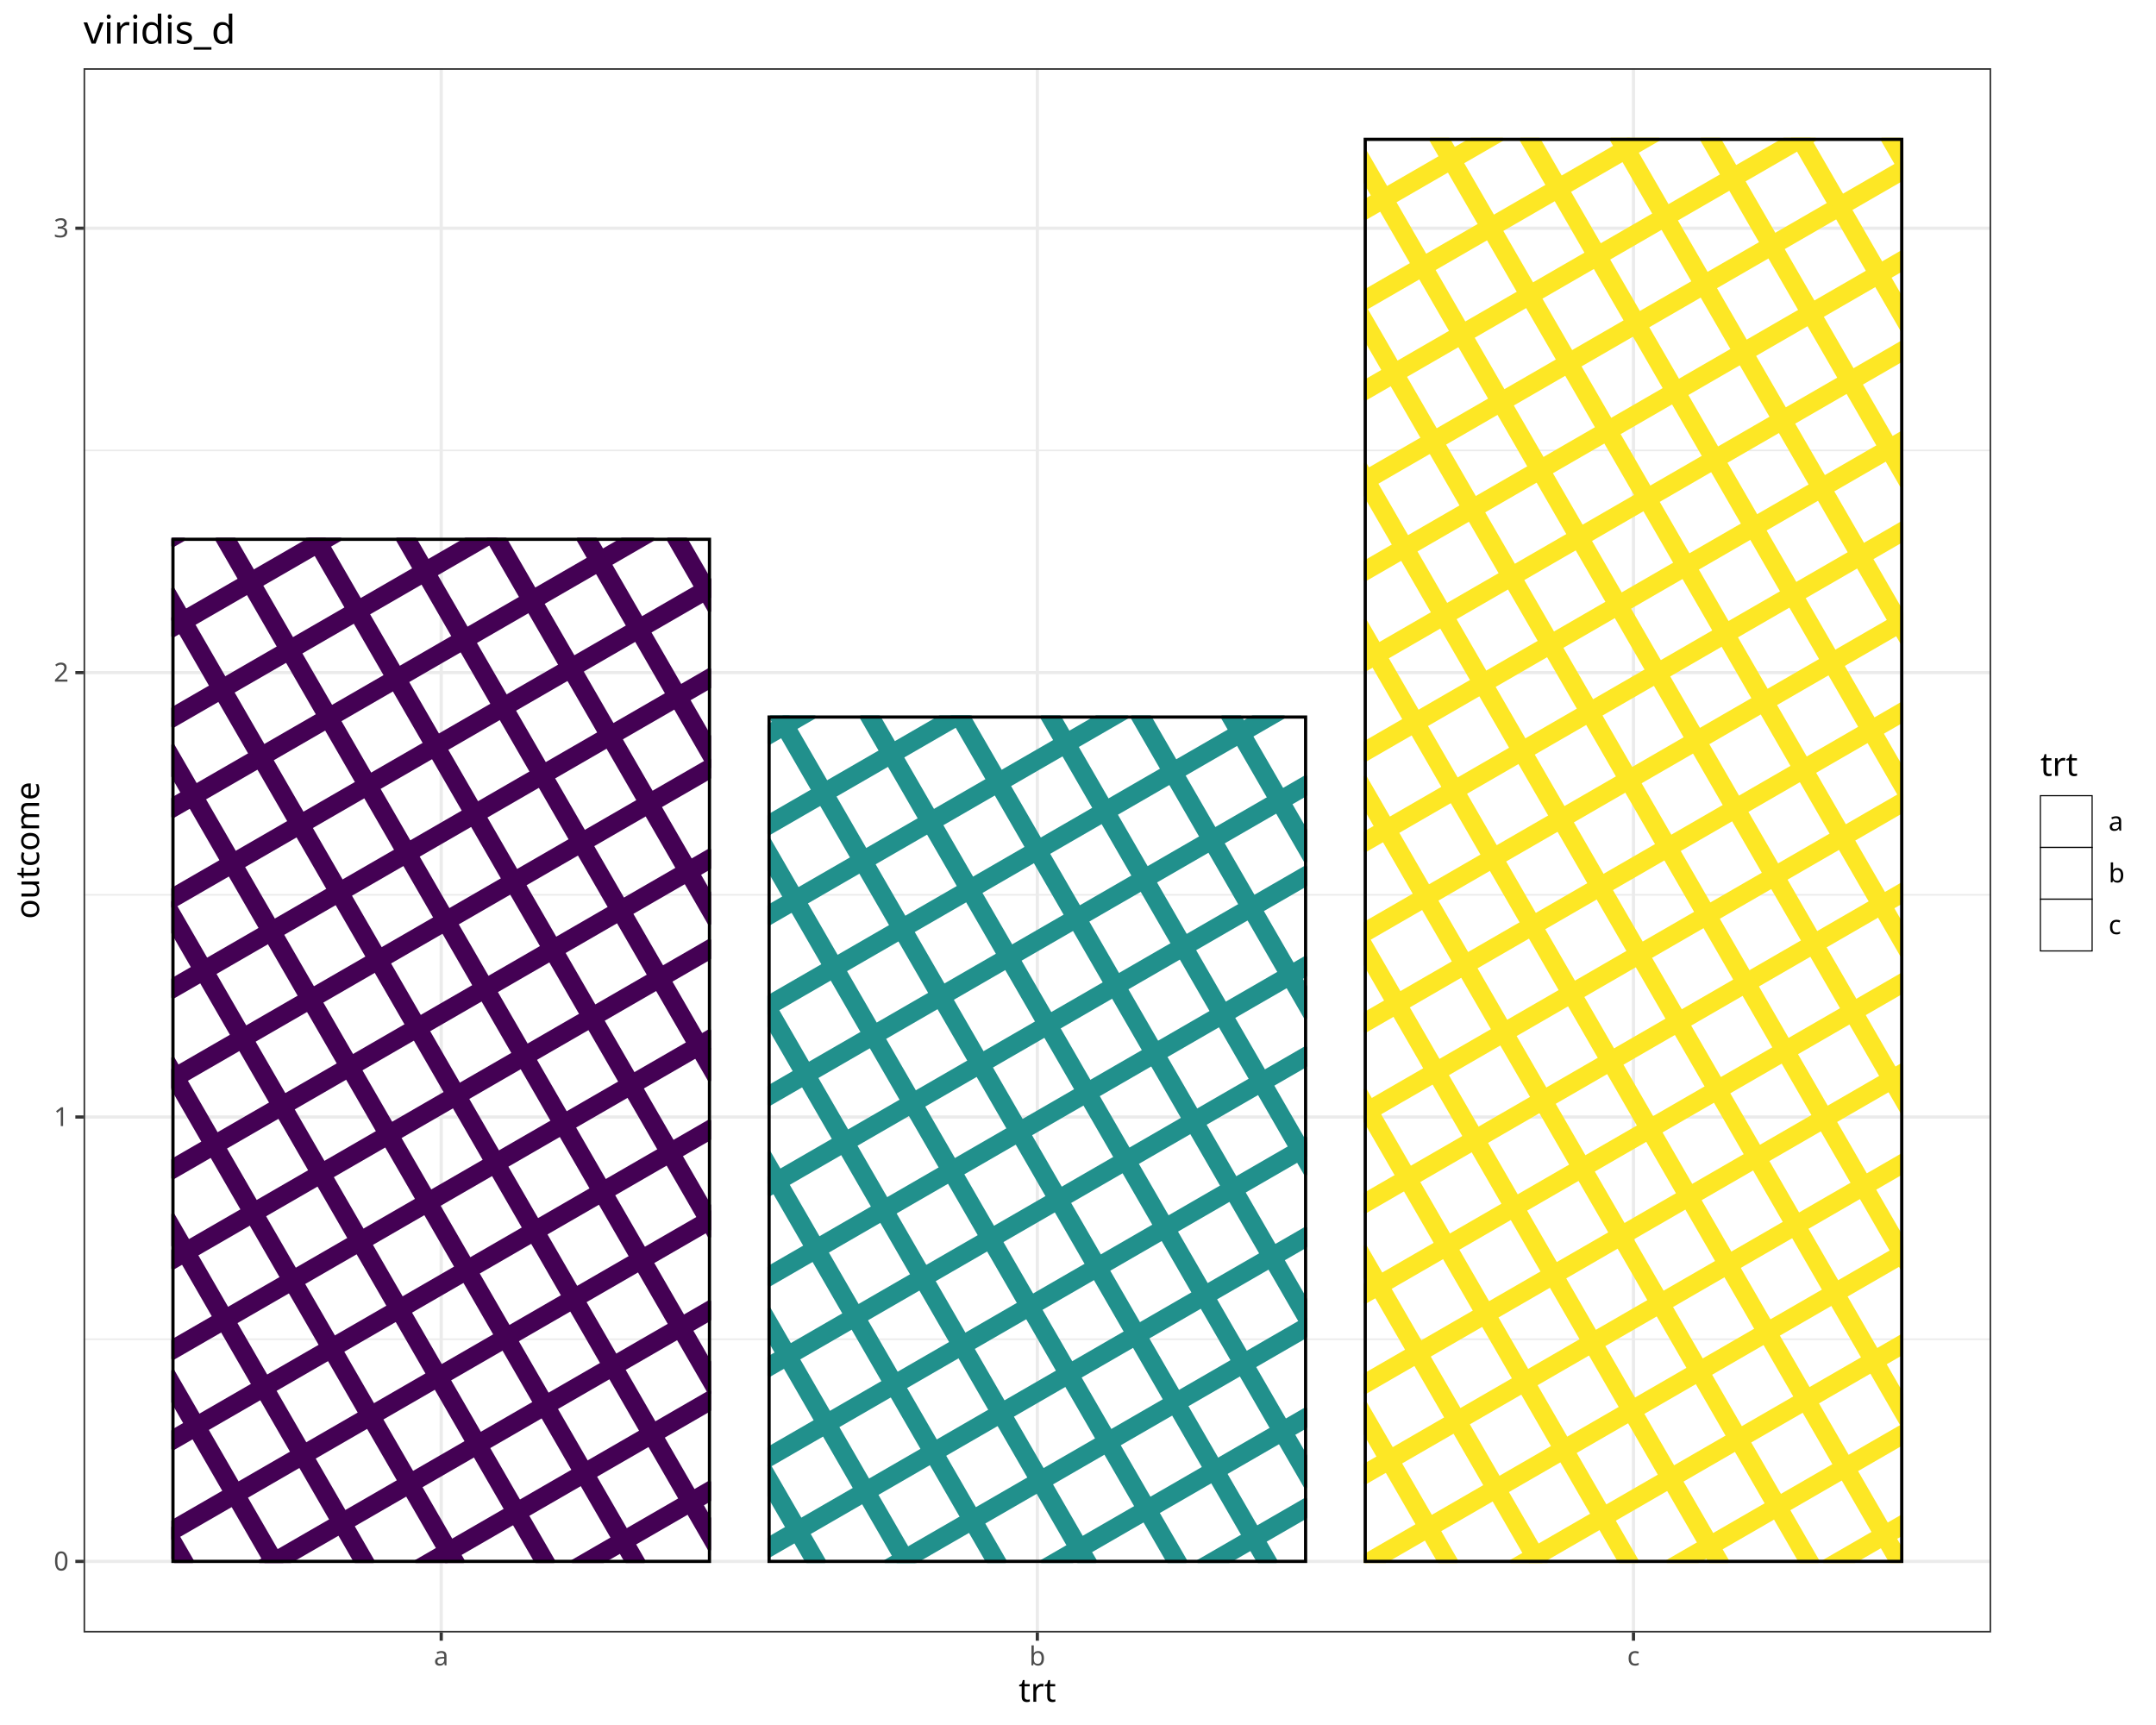
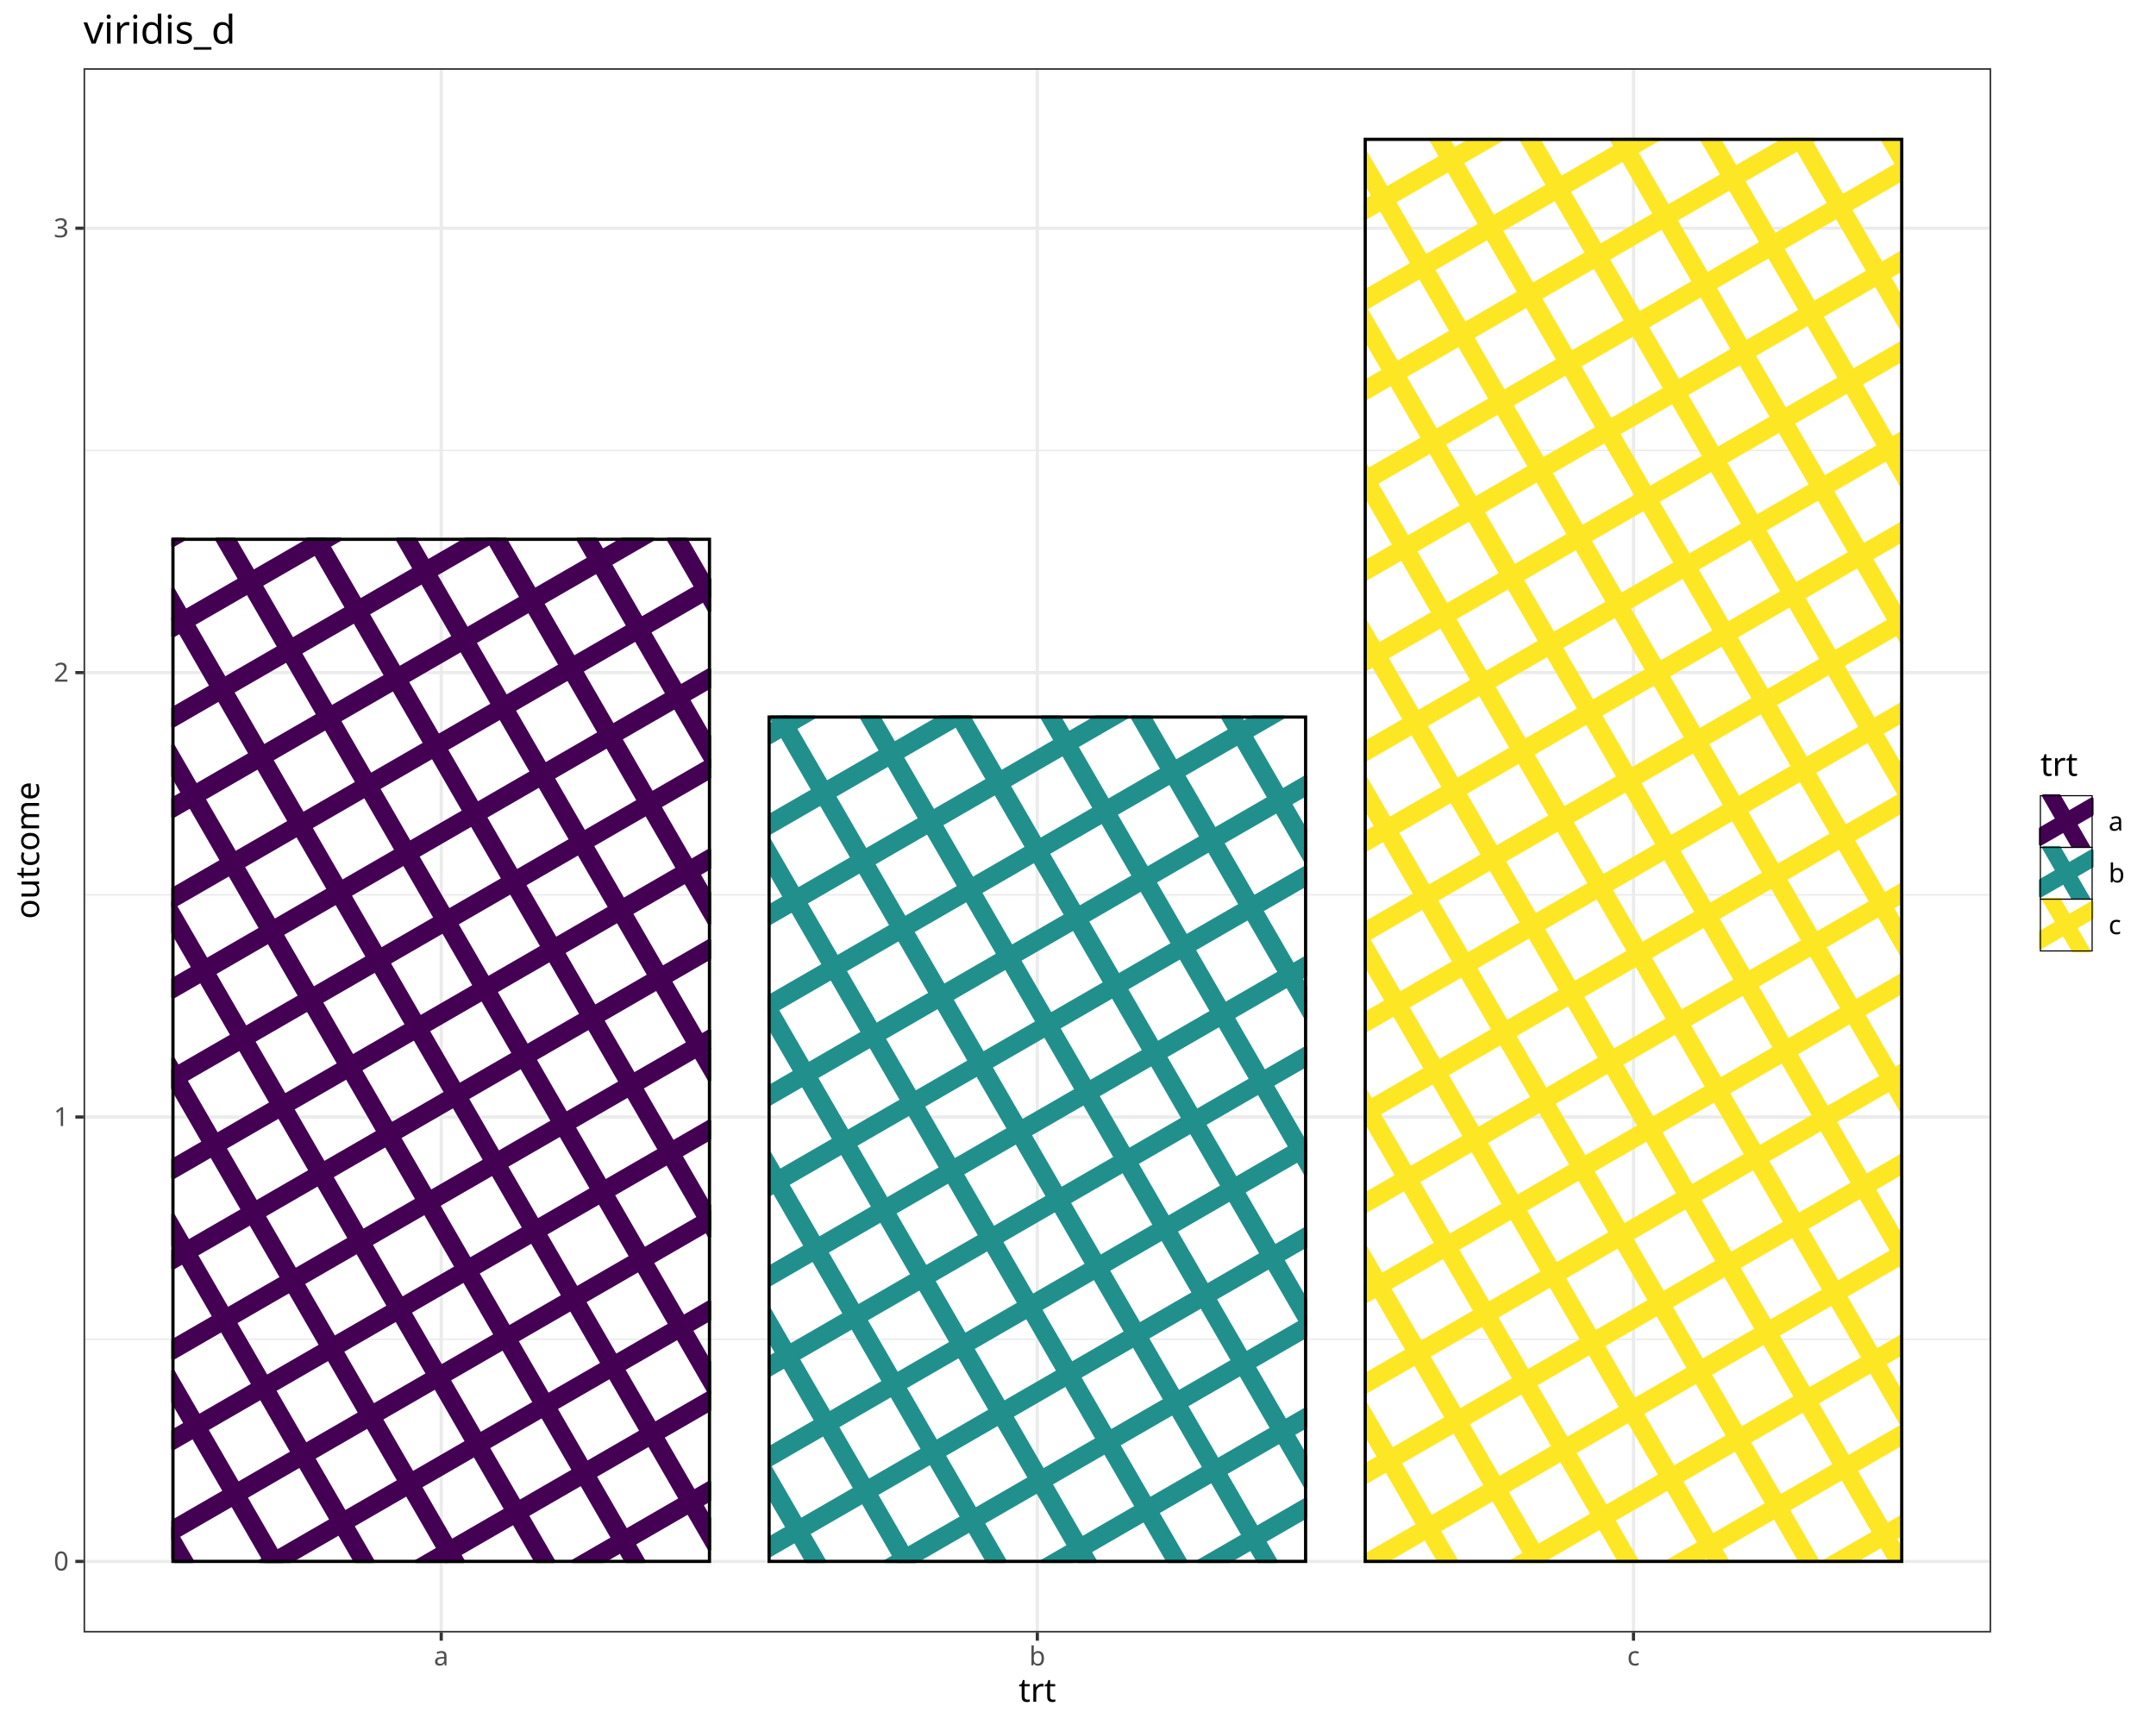
<svg xmlns="http://www.w3.org/2000/svg" class="svglite" data-engine-version="2.0" width="720.00pt" height="576.00pt" viewBox="0 0 720.00 576.00">
  <defs>
    <style type="text/css">
    .svglite line, .svglite polyline, .svglite polygon, .svglite path, .svglite rect, .svglite circle {
      fill: none;
      stroke: #000000;
      stroke-linecap: round;
      stroke-linejoin: round;
      stroke-miterlimit: 10.00;
    }
  </style>
  </defs>
  <rect width="100%" height="100%" style="stroke: none; fill: #FFFFFF;" />
  <defs>
    <clipPath id="cpMC4wMHw3MjAuMDB8MC4wMHw1NzYuMDA=">
      <rect x="0.00" y="0.00" width="720.00" height="576.00" />
    </clipPath>
  </defs>
  <g clip-path="url(#cpMC4wMHw3MjAuMDB8MC4wMHw1NzYuMDA=)">
    <rect x="-0" y="0.00" width="720.00" height="576.00" style="stroke-width: 1.07; stroke: #FFFFFF; fill: #FFFFFF;" />
  </g>
  <defs>
    <clipPath id="cpMjcuOTB8NjY0Ljk1fDIyLjc4fDU0NS4xMQ==">
      <rect x="27.90" y="22.78" width="637.05" height="522.33" />
    </clipPath>
  </defs>
  <g clip-path="url(#cpMjcuOTB8NjY0Ljk1fDIyLjc4fDU0NS4xMQ==)">
    <rect x="27.90" y="22.78" width="637.05" height="522.33" style="stroke-width: 1.07; stroke: none; fill: #FFFFFF;" />
    <polyline points="27.90,447.18 664.95,447.18 " style="stroke-width: 0.53; stroke: #EBEBEB; stroke-linecap: butt;" />
    <polyline points="27.90,298.79 664.95,298.79 " style="stroke-width: 0.53; stroke: #EBEBEB; stroke-linecap: butt;" />
    <polyline points="27.90,150.40 664.95,150.40 " style="stroke-width: 0.53; stroke: #EBEBEB; stroke-linecap: butt;" />
    <polyline points="27.90,521.37 664.95,521.37 " style="stroke-width: 1.07; stroke: #EBEBEB; stroke-linecap: butt;" />
    <polyline points="27.90,372.98 664.95,372.98 " style="stroke-width: 1.07; stroke: #EBEBEB; stroke-linecap: butt;" />
    <polyline points="27.90,224.59 664.95,224.59 " style="stroke-width: 1.07; stroke: #EBEBEB; stroke-linecap: butt;" />
    <polyline points="27.90,76.20 664.95,76.20 " style="stroke-width: 1.07; stroke: #EBEBEB; stroke-linecap: butt;" />
    <polyline points="147.35,545.11 147.35,22.78 " style="stroke-width: 1.07; stroke: #EBEBEB; stroke-linecap: butt;" />
    <polyline points="346.42,545.11 346.42,22.78 " style="stroke-width: 1.07; stroke: #EBEBEB; stroke-linecap: butt;" />
    <polyline points="545.50,545.11 545.50,22.78 " style="stroke-width: 1.07; stroke: #EBEBEB; stroke-linecap: butt;" />
    <rect x="57.76" y="180.08" width="179.17" height="341.29" style="stroke-width: 0.00; stroke: none; stroke-linecap: butt; stroke-linejoin: miter;" />
    <rect x="256.84" y="239.43" width="179.17" height="281.94" style="stroke-width: 0.00; stroke: none; stroke-linecap: butt; stroke-linejoin: miter;" />
    <rect x="455.92" y="46.53" width="179.17" height="474.84" style="stroke-width: 0.00; stroke: none; stroke-linecap: butt; stroke-linejoin: miter;" />
    <polygon points="236.93,494.93 236.93,500.96 201.58,521.37 191.14,521.37 236.93,494.93 " style="stroke-width: 1.07; stroke: #440154; stroke-linecap: square; fill: #440154;" />
    <polygon points="236.93,464.77 236.93,470.81 149.35,521.37 138.90,521.37 236.93,464.77 " style="stroke-width: 1.07; stroke: #440154; stroke-linecap: square; fill: #440154;" />
    <polygon points="236.93,434.62 236.93,440.65 97.12,521.37 86.67,521.37 236.93,434.62 " style="stroke-width: 1.07; stroke: #440154; stroke-linecap: square; fill: #440154;" />
    <polygon points="236.93,404.46 236.93,410.49 57.76,513.94 57.76,507.91 236.93,404.46 " style="stroke-width: 1.07; stroke: #440154; stroke-linecap: square; fill: #440154;" />
    <polygon points="236.93,374.30 236.93,380.34 57.76,483.78 57.76,477.75 236.93,374.30 " style="stroke-width: 1.07; stroke: #440154; stroke-linecap: square; fill: #440154;" />
    <polygon points="236.93,344.15 236.93,350.18 57.76,453.62 57.76,447.59 236.93,344.15 " style="stroke-width: 1.07; stroke: #440154; stroke-linecap: square; fill: #440154;" />
    <polygon points="236.93,313.99 236.93,320.02 57.76,423.47 57.76,417.44 236.93,313.99 " style="stroke-width: 1.07; stroke: #440154; stroke-linecap: square; fill: #440154;" />
    <polygon points="236.93,283.83 236.93,289.87 57.76,393.31 57.76,387.28 236.93,283.83 " style="stroke-width: 1.07; stroke: #440154; stroke-linecap: square; fill: #440154;" />
    <polygon points="236.93,253.68 236.93,259.71 57.76,363.15 57.76,357.12 236.93,253.68 " style="stroke-width: 1.07; stroke: #440154; stroke-linecap: square; fill: #440154;" />
    <polygon points="236.93,223.52 236.93,229.55 57.76,333.00 57.76,326.97 236.93,223.52 " style="stroke-width: 1.07; stroke: #440154; stroke-linecap: square; fill: #440154;" />
    <polygon points="236.93,193.36 236.93,199.40 57.76,302.84 57.76,296.81 236.93,193.36 " style="stroke-width: 1.07; stroke: #440154; stroke-linecap: square; fill: #440154;" />
    <polygon points="207.72,180.08 218.16,180.08 57.76,272.68 57.76,266.65 207.72,180.08 " style="stroke-width: 1.07; stroke: #440154; stroke-linecap: square; fill: #440154;" />
    <polygon points="155.48,180.08 165.93,180.08 57.76,242.53 57.76,236.50 155.48,180.08 " style="stroke-width: 1.07; stroke: #440154; stroke-linecap: square; fill: #440154;" />
    <polygon points="103.25,180.08 113.70,180.08 57.76,212.37 57.76,206.34 103.25,180.08 " style="stroke-width: 1.07; stroke: #440154; stroke-linecap: square; fill: #440154;" />
    <polygon points="57.76,182.21 57.76,180.08 61.46,180.08 57.76,182.21 " style="stroke-width: 1.07; stroke: #440154; stroke-linecap: square; fill: #440154;" />
    <polygon points="64.32,521.37 58.29,521.37 57.76,520.45 57.76,510.01 64.32,521.37 " style="stroke-width: 1.07; stroke: #440154; stroke-linecap: square; fill: #440154;" />
    <polygon points="94.48,521.37 88.45,521.37 57.76,468.22 57.76,457.77 94.48,521.37 " style="stroke-width: 1.07; stroke: #440154; stroke-linecap: square; fill: #440154;" />
    <polygon points="124.64,521.37 118.60,521.37 57.76,415.99 57.76,405.54 124.64,521.37 " style="stroke-width: 1.07; stroke: #440154; stroke-linecap: square; fill: #440154;" />
    <polygon points="154.79,521.37 148.76,521.37 57.76,363.75 57.76,353.31 154.79,521.37 " style="stroke-width: 1.07; stroke: #440154; stroke-linecap: square; fill: #440154;" />
    <polygon points="184.95,521.37 178.92,521.37 57.76,311.52 57.76,301.07 184.95,521.37 " style="stroke-width: 1.07; stroke: #440154; stroke-linecap: square; fill: #440154;" />
    <polygon points="215.11,521.37 209.07,521.37 57.76,259.29 57.76,248.84 215.11,521.37 " style="stroke-width: 1.07; stroke: #440154; stroke-linecap: square; fill: #440154;" />
    <polygon points="236.93,506.94 236.93,517.39 57.76,207.06 57.76,196.61 236.93,506.94 " style="stroke-width: 1.07; stroke: #440154; stroke-linecap: square; fill: #440154;" />
    <polygon points="236.93,454.71 236.93,465.15 72.34,180.08 78.37,180.08 236.93,454.71 " style="stroke-width: 1.07; stroke: #440154; stroke-linecap: square; fill: #440154;" />
    <polygon points="236.93,402.47 236.93,412.92 102.50,180.08 108.53,180.08 236.93,402.47 " style="stroke-width: 1.07; stroke: #440154; stroke-linecap: square; fill: #440154;" />
    <polygon points="236.93,350.24 236.93,360.69 132.65,180.08 138.69,180.08 236.93,350.24 " style="stroke-width: 1.07; stroke: #440154; stroke-linecap: square; fill: #440154;" />
    <polygon points="236.93,298.01 236.93,308.46 162.81,180.08 168.84,180.08 236.93,298.01 " style="stroke-width: 1.07; stroke: #440154; stroke-linecap: square; fill: #440154;" />
    <polygon points="236.93,245.78 236.93,256.22 192.97,180.08 199.00,180.08 236.93,245.78 " style="stroke-width: 1.07; stroke: #440154; stroke-linecap: square; fill: #440154;" />
    <polygon points="236.93,193.54 236.93,203.99 223.12,180.08 229.16,180.08 236.93,193.54 " style="stroke-width: 1.07; stroke: #440154; stroke-linecap: square; fill: #440154;" />
    <polygon points="436.01,500.62 436.01,506.65 410.52,521.37 400.07,521.37 436.01,500.62 " style="stroke-width: 1.07; stroke: #21908C; stroke-linecap: square; fill: #21908C;" />
    <polygon points="436.01,470.46 436.01,476.50 358.28,521.37 347.84,521.37 436.01,470.46 " style="stroke-width: 1.07; stroke: #21908C; stroke-linecap: square; fill: #21908C;" />
    <polygon points="436.01,440.31 436.01,446.34 306.05,521.37 295.60,521.37 436.01,440.31 " style="stroke-width: 1.07; stroke: #21908C; stroke-linecap: square; fill: #21908C;" />
    <polygon points="436.01,410.15 436.01,416.18 256.84,519.63 256.84,513.59 436.01,410.15 " style="stroke-width: 1.07; stroke: #21908C; stroke-linecap: square; fill: #21908C;" />
    <polygon points="436.01,379.99 436.01,386.03 256.84,489.47 256.84,483.44 436.01,379.99 " style="stroke-width: 1.07; stroke: #21908C; stroke-linecap: square; fill: #21908C;" />
    <polygon points="436.01,349.84 436.01,355.87 256.84,459.31 256.84,453.28 436.01,349.84 " style="stroke-width: 1.07; stroke: #21908C; stroke-linecap: square; fill: #21908C;" />
    <polygon points="436.01,319.68 436.01,325.71 256.84,429.16 256.84,423.12 436.01,319.68 " style="stroke-width: 1.07; stroke: #21908C; stroke-linecap: square; fill: #21908C;" />
    <polygon points="436.01,289.52 436.01,295.56 256.84,399.00 256.84,392.97 436.01,289.52 " style="stroke-width: 1.07; stroke: #21908C; stroke-linecap: square; fill: #21908C;" />
    <polygon points="436.01,259.37 436.01,265.40 256.84,368.84 256.84,362.81 436.01,259.37 " style="stroke-width: 1.07; stroke: #21908C; stroke-linecap: square; fill: #21908C;" />
    <polygon points="418.31,239.43 428.75,239.43 256.84,338.69 256.84,332.65 418.31,239.43 " style="stroke-width: 1.07; stroke: #21908C; stroke-linecap: square; fill: #21908C;" />
    <polygon points="366.07,239.43 376.52,239.43 256.84,308.53 256.84,302.50 366.07,239.43 " style="stroke-width: 1.07; stroke: #21908C; stroke-linecap: square; fill: #21908C;" />
    <polygon points="313.84,239.43 324.29,239.43 256.84,278.37 256.84,272.34 313.84,239.43 " style="stroke-width: 1.07; stroke: #21908C; stroke-linecap: square; fill: #21908C;" />
    <polygon points="261.61,239.43 272.05,239.43 256.84,248.22 256.84,242.18 261.61,239.43 " style="stroke-width: 1.07; stroke: #21908C; stroke-linecap: square; fill: #21908C;" />
    <polygon points="275.42,521.37 269.39,521.37 256.84,499.64 256.84,489.19 275.42,521.37 " style="stroke-width: 1.07; stroke: #21908C; stroke-linecap: square; fill: #21908C;" />
    <polygon points="305.58,521.37 299.54,521.37 256.84,447.40 256.84,436.96 305.58,521.37 " style="stroke-width: 1.07; stroke: #21908C; stroke-linecap: square; fill: #21908C;" />
    <polygon points="335.73,521.37 329.70,521.37 256.84,395.17 256.84,384.72 335.73,521.37 " style="stroke-width: 1.07; stroke: #21908C; stroke-linecap: square; fill: #21908C;" />
    <polygon points="365.89,521.37 359.86,521.37 256.84,342.94 256.84,332.49 365.89,521.37 " style="stroke-width: 1.07; stroke: #21908C; stroke-linecap: square; fill: #21908C;" />
    <polygon points="396.05,521.37 390.01,521.37 256.84,290.70 256.84,280.26 396.05,521.37 " style="stroke-width: 1.07; stroke: #21908C; stroke-linecap: square; fill: #21908C;" />
    <polygon points="426.20,521.37 420.17,521.37 257.39,239.43 263.42,239.43 426.20,521.37 " style="stroke-width: 1.07; stroke: #21908C; stroke-linecap: square; fill: #21908C;" />
    <polygon points="436.01,486.12 436.01,496.57 287.55,239.43 293.58,239.43 436.01,486.12 " style="stroke-width: 1.07; stroke: #21908C; stroke-linecap: square; fill: #21908C;" />
    <polygon points="436.01,433.89 436.01,444.34 317.71,239.43 323.74,239.43 436.01,433.89 " style="stroke-width: 1.07; stroke: #21908C; stroke-linecap: square; fill: #21908C;" />
    <polygon points="436.01,381.66 436.01,392.10 347.86,239.43 353.89,239.43 436.01,381.66 " style="stroke-width: 1.07; stroke: #21908C; stroke-linecap: square; fill: #21908C;" />
    <polygon points="436.01,329.42 436.01,339.87 378.02,239.43 384.05,239.43 436.01,329.42 " style="stroke-width: 1.07; stroke: #21908C; stroke-linecap: square; fill: #21908C;" />
    <polygon points="436.01,277.19 436.01,287.64 408.18,239.43 414.21,239.43 436.01,277.19 " style="stroke-width: 1.07; stroke: #21908C; stroke-linecap: square; fill: #21908C;" />
    <polygon points="635.09,506.31 635.09,512.34 619.45,521.37 609.00,521.37 635.09,506.31 " style="stroke-width: 1.07; stroke: #FDE725; stroke-linecap: square; fill: #FDE725;" />
    <polygon points="635.09,476.15 635.09,482.18 567.21,521.37 556.77,521.37 635.09,476.15 " style="stroke-width: 1.07; stroke: #FDE725; stroke-linecap: square; fill: #FDE725;" />
    <polygon points="635.09,446.00 635.09,452.03 514.98,521.37 504.54,521.37 635.09,446.00 " style="stroke-width: 1.07; stroke: #FDE725; stroke-linecap: square; fill: #FDE725;" />
    <polygon points="635.09,415.84 635.09,421.87 462.75,521.37 455.92,521.37 455.92,519.28 635.09,415.84 " style="stroke-width: 1.07; stroke: #FDE725; stroke-linecap: square; fill: #FDE725;" />
    <polygon points="635.09,385.68 635.09,391.71 455.92,495.16 455.92,489.13 635.09,385.68 " style="stroke-width: 1.07; stroke: #FDE725; stroke-linecap: square; fill: #FDE725;" />
    <polygon points="635.09,355.53 635.09,361.56 455.92,465.00 455.92,458.97 635.09,355.53 " style="stroke-width: 1.07; stroke: #FDE725; stroke-linecap: square; fill: #FDE725;" />
    <polygon points="635.09,325.37 635.09,331.40 455.92,434.84 455.92,428.81 635.09,325.37 " style="stroke-width: 1.07; stroke: #FDE725; stroke-linecap: square; fill: #FDE725;" />
    <polygon points="635.09,295.21 635.09,301.24 455.92,404.69 455.92,398.66 635.09,295.21 " style="stroke-width: 1.07; stroke: #FDE725; stroke-linecap: square; fill: #FDE725;" />
    <polygon points="635.09,265.06 635.09,271.09 455.92,374.53 455.92,368.50 635.09,265.06 " style="stroke-width: 1.07; stroke: #FDE725; stroke-linecap: square; fill: #FDE725;" />
    <polygon points="635.09,234.90 635.09,240.93 455.92,344.37 455.92,338.34 635.09,234.90 " style="stroke-width: 1.07; stroke: #FDE725; stroke-linecap: square; fill: #FDE725;" />
    <polygon points="635.09,204.74 635.09,210.77 455.92,314.22 455.92,308.19 635.09,204.74 " style="stroke-width: 1.07; stroke: #FDE725; stroke-linecap: square; fill: #FDE725;" />
    <polygon points="635.09,174.59 635.09,180.62 455.92,284.06 455.92,278.03 635.09,174.59 " style="stroke-width: 1.07; stroke: #FDE725; stroke-linecap: square; fill: #FDE725;" />
    <polygon points="635.09,144.43 635.09,150.46 455.92,253.90 455.92,247.87 635.09,144.43 " style="stroke-width: 1.07; stroke: #FDE725; stroke-linecap: square; fill: #FDE725;" />
    <polygon points="635.09,114.27 635.09,120.30 455.92,223.75 455.92,217.72 635.09,114.27 " style="stroke-width: 1.07; stroke: #FDE725; stroke-linecap: square; fill: #FDE725;" />
    <polygon points="635.09,84.12 635.09,90.15 455.92,193.59 455.92,187.56 635.09,84.12 " style="stroke-width: 1.07; stroke: #FDE725; stroke-linecap: square; fill: #FDE725;" />
    <polygon points="635.09,53.96 635.09,59.99 455.92,163.43 455.92,157.40 635.09,53.96 " style="stroke-width: 1.07; stroke: #FDE725; stroke-linecap: square; fill: #FDE725;" />
    <polygon points="595.73,46.53 606.18,46.53 455.92,133.28 455.92,127.25 595.73,46.53 " style="stroke-width: 1.07; stroke: #FDE725; stroke-linecap: square; fill: #FDE725;" />
    <polygon points="543.50,46.53 553.94,46.53 455.92,103.12 455.92,97.09 543.50,46.53 " style="stroke-width: 1.07; stroke: #FDE725; stroke-linecap: square; fill: #FDE725;" />
    <polygon points="491.26,46.53 501.71,46.53 455.92,72.96 455.92,66.93 491.26,46.53 " style="stroke-width: 1.07; stroke: #FDE725; stroke-linecap: square; fill: #FDE725;" />
    <polygon points="456.36,521.37 455.92,521.37 455.92,520.60 456.36,521.37 " style="stroke-width: 1.07; stroke: #FDE725; stroke-linecap: square; fill: #FDE725;" />
    <polygon points="486.52,521.37 480.48,521.37 455.92,478.82 455.92,468.37 486.52,521.37 " style="stroke-width: 1.07; stroke: #FDE725; stroke-linecap: square; fill: #FDE725;" />
    <polygon points="516.67,521.37 510.64,521.37 455.92,426.59 455.92,416.14 516.67,521.37 " style="stroke-width: 1.07; stroke: #FDE725; stroke-linecap: square; fill: #FDE725;" />
    <polygon points="546.83,521.37 540.80,521.37 455.92,374.35 455.92,363.91 546.83,521.37 " style="stroke-width: 1.07; stroke: #FDE725; stroke-linecap: square; fill: #FDE725;" />
    <polygon points="576.99,521.37 570.95,521.37 455.92,322.12 455.92,311.67 576.99,521.37 " style="stroke-width: 1.07; stroke: #FDE725; stroke-linecap: square; fill: #FDE725;" />
    <polygon points="607.14,521.37 601.11,521.37 455.92,269.89 455.92,259.44 607.14,521.37 " style="stroke-width: 1.07; stroke: #FDE725; stroke-linecap: square; fill: #FDE725;" />
    <polygon points="635.09,517.54 635.09,521.37 631.27,521.37 455.92,217.65 455.92,207.21 635.09,517.54 " style="stroke-width: 1.07; stroke: #FDE725; stroke-linecap: square; fill: #FDE725;" />
    <polygon points="635.09,465.31 635.09,475.75 455.92,165.42 455.92,154.97 635.09,465.31 " style="stroke-width: 1.07; stroke: #FDE725; stroke-linecap: square; fill: #FDE725;" />
    <polygon points="635.09,413.07 635.09,423.52 455.92,113.19 455.92,102.74 635.09,413.07 " style="stroke-width: 1.07; stroke: #FDE725; stroke-linecap: square; fill: #FDE725;" />
    <polygon points="635.09,360.84 635.09,371.29 455.92,60.96 455.92,50.51 635.09,360.84 " style="stroke-width: 1.07; stroke: #FDE725; stroke-linecap: square; fill: #FDE725;" />
    <polygon points="635.09,308.61 635.09,319.05 477.74,46.53 483.77,46.53 635.09,308.61 " style="stroke-width: 1.07; stroke: #FDE725; stroke-linecap: square; fill: #FDE725;" />
    <polygon points="635.09,256.37 635.09,266.82 507.90,46.53 513.93,46.53 635.09,256.37 " style="stroke-width: 1.07; stroke: #FDE725; stroke-linecap: square; fill: #FDE725;" />
    <polygon points="635.09,204.14 635.09,214.59 538.06,46.53 544.09,46.53 635.09,204.14 " style="stroke-width: 1.07; stroke: #FDE725; stroke-linecap: square; fill: #FDE725;" />
    <polygon points="635.09,151.91 635.09,162.36 568.21,46.53 574.24,46.53 635.09,151.91 " style="stroke-width: 1.07; stroke: #FDE725; stroke-linecap: square; fill: #FDE725;" />
    <polygon points="635.09,99.68 635.09,110.12 598.37,46.53 604.40,46.53 635.09,99.68 " style="stroke-width: 1.07; stroke: #FDE725; stroke-linecap: square; fill: #FDE725;" />
    <polygon points="635.09,47.44 635.09,57.89 628.53,46.53 634.56,46.53 635.09,47.44 " style="stroke-width: 1.07; stroke: #FDE725; stroke-linecap: square; fill: #FDE725;" />
    <rect x="57.76" y="180.08" width="179.17" height="341.29" style="stroke-width: 1.07; stroke-linecap: butt; stroke-linejoin: miter;" />
    <rect x="256.84" y="239.43" width="179.17" height="281.94" style="stroke-width: 1.07; stroke-linecap: butt; stroke-linejoin: miter;" />
    <rect x="455.92" y="46.53" width="179.17" height="474.84" style="stroke-width: 1.07; stroke-linecap: butt; stroke-linejoin: miter;" />
    <rect x="27.90" y="22.78" width="637.05" height="522.33" style="stroke-width: 1.07; stroke: #333333;" />
  </g>
  <g clip-path="url(#cpMC4wMHw3MjAuMDB8MC4wMHw1NzYuMDA=)">
    <text x="22.97" y="524.40" text-anchor="end" style="font-size: 8.80px; fill: #4D4D4D; font-family: sans;" textLength="4.89px" lengthAdjust="spacingAndGlyphs">0</text>
    <text x="22.97" y="376.01" text-anchor="end" style="font-size: 8.80px; fill: #4D4D4D; font-family: sans;" textLength="4.89px" lengthAdjust="spacingAndGlyphs">1</text>
    <text x="22.97" y="227.62" text-anchor="end" style="font-size: 8.80px; fill: #4D4D4D; font-family: sans;" textLength="4.89px" lengthAdjust="spacingAndGlyphs">2</text>
    <text x="22.97" y="79.23" text-anchor="end" style="font-size: 8.80px; fill: #4D4D4D; font-family: sans;" textLength="4.89px" lengthAdjust="spacingAndGlyphs">3</text>
    <polyline points="25.16,521.37 27.90,521.37 " style="stroke-width: 1.07; stroke: #333333; stroke-linecap: butt;" />
    <polyline points="25.16,372.98 27.90,372.98 " style="stroke-width: 1.07; stroke: #333333; stroke-linecap: butt;" />
    <polyline points="25.16,224.59 27.90,224.59 " style="stroke-width: 1.07; stroke: #333333; stroke-linecap: butt;" />
    <polyline points="25.16,76.20 27.90,76.20 " style="stroke-width: 1.07; stroke: #333333; stroke-linecap: butt;" />
    <polyline points="147.35,547.85 147.35,545.11 " style="stroke-width: 1.07; stroke: #333333; stroke-linecap: butt;" />
    <polyline points="346.42,547.85 346.42,545.11 " style="stroke-width: 1.07; stroke: #333333; stroke-linecap: butt;" />
    <polyline points="545.50,547.85 545.50,545.11 " style="stroke-width: 1.07; stroke: #333333; stroke-linecap: butt;" />
    <text x="147.35" y="556.10" text-anchor="middle" style="font-size: 8.80px; fill: #4D4D4D; font-family: sans;" textLength="4.89px" lengthAdjust="spacingAndGlyphs">a</text>
    <text x="346.42" y="556.10" text-anchor="middle" style="font-size: 8.80px; fill: #4D4D4D; font-family: sans;" textLength="4.89px" lengthAdjust="spacingAndGlyphs">b</text>
    <text x="545.50" y="556.10" text-anchor="middle" style="font-size: 8.80px; fill: #4D4D4D; font-family: sans;" textLength="4.40px" lengthAdjust="spacingAndGlyphs">c</text>
    <text x="346.42" y="568.24" text-anchor="middle" style="font-size: 11.00px; font-family: sans;" textLength="9.77px" lengthAdjust="spacingAndGlyphs">trt</text>
    <text transform="translate(13.05,283.95) rotate(-90)" text-anchor="middle" style="font-size: 11.00px; font-family: sans;" textLength="42.20px" lengthAdjust="spacingAndGlyphs">outcome</text>
    <rect x="675.91" y="244.88" width="38.61" height="78.13" style="stroke-width: 1.07; stroke: none; fill: #FFFFFF;" />
    <text x="681.39" y="259.07" style="font-size: 11.00px; font-family: sans;" textLength="9.77px" lengthAdjust="spacingAndGlyphs">trt</text>
    <rect x="681.39" y="265.69" width="17.28" height="17.28" style="stroke-width: 1.07; stroke: none; fill: #FFFFFF;" />
    <rect x="681.39" y="265.69" width="17.28" height="17.28" style="stroke-width: 0.00; stroke: none; stroke-linecap: square; stroke-linejoin: miter;" />
+     <polygon points="698.62,266.76 698.62,271.98 681.43,281.91 681.43,276.69 698.62,266.76 " style="stroke-width: 1.07; stroke: #440154; stroke-linecap: square; fill: #440154;" />
+     <polygon points="697.60,282.93 692.38,282.93 682.45,265.74 687.68,265.74 697.60,282.93 " style="stroke-width: 1.07; stroke: #440154; stroke-linecap: square; fill: #440154;" />
    <rect x="681.39" y="265.69" width="17.28" height="17.28" style="stroke-width: 0.38; stroke-linecap: square; stroke-linejoin: miter;" />
    <rect x="681.39" y="282.97" width="17.28" height="17.28" style="stroke-width: 1.07; stroke: none; fill: #FFFFFF;" />
    <rect x="681.39" y="282.97" width="17.28" height="17.28" style="stroke-width: 0.00; stroke: none; stroke-linecap: square; stroke-linejoin: miter;" />
+     <polygon points="698.62,284.04 698.62,289.26 681.43,299.19 681.43,293.97 698.62,284.04 " style="stroke-width: 1.07; stroke: #21908C; stroke-linecap: square; fill: #21908C;" />
+     <polygon points="697.60,300.21 692.38,300.21 682.45,283.02 687.68,283.02 697.60,300.21 " style="stroke-width: 1.07; stroke: #21908C; stroke-linecap: square; fill: #21908C;" />
    <rect x="681.39" y="282.97" width="17.28" height="17.28" style="stroke-width: 0.38; stroke-linecap: square; stroke-linejoin: miter;" />
    <rect x="681.39" y="300.25" width="17.28" height="17.28" style="stroke-width: 1.07; stroke: none; fill: #FFFFFF;" />
    <rect x="681.39" y="300.25" width="17.28" height="17.28" style="stroke-width: 0.00; stroke: none; stroke-linecap: square; stroke-linejoin: miter;" />
+     <polygon points="698.62,301.32 698.62,306.54 681.43,316.47 681.43,311.25 698.62,301.32 " style="stroke-width: 1.07; stroke: #FDE725; stroke-linecap: square; fill: #FDE725;" />
+     <polygon points="697.60,317.49 692.38,317.49 682.45,300.30 687.68,300.30 697.60,317.49 " style="stroke-width: 1.07; stroke: #FDE725; stroke-linecap: square; fill: #FDE725;" />
    <rect x="681.39" y="300.25" width="17.28" height="17.28" style="stroke-width: 0.38; stroke-linecap: square; stroke-linejoin: miter;" />
    <text x="704.15" y="277.36" style="font-size: 8.80px; font-family: sans;" textLength="4.89px" lengthAdjust="spacingAndGlyphs">a</text>
    <text x="704.15" y="294.64" style="font-size: 8.80px; font-family: sans;" textLength="4.89px" lengthAdjust="spacingAndGlyphs">b</text>
    <text x="704.15" y="311.92" style="font-size: 8.80px; font-family: sans;" textLength="4.40px" lengthAdjust="spacingAndGlyphs">c</text>
    <text x="27.90" y="14.56" style="font-size: 13.20px; font-family: sans;" textLength="48.42px" lengthAdjust="spacingAndGlyphs">viridis_d</text>
  </g>
</svg>
